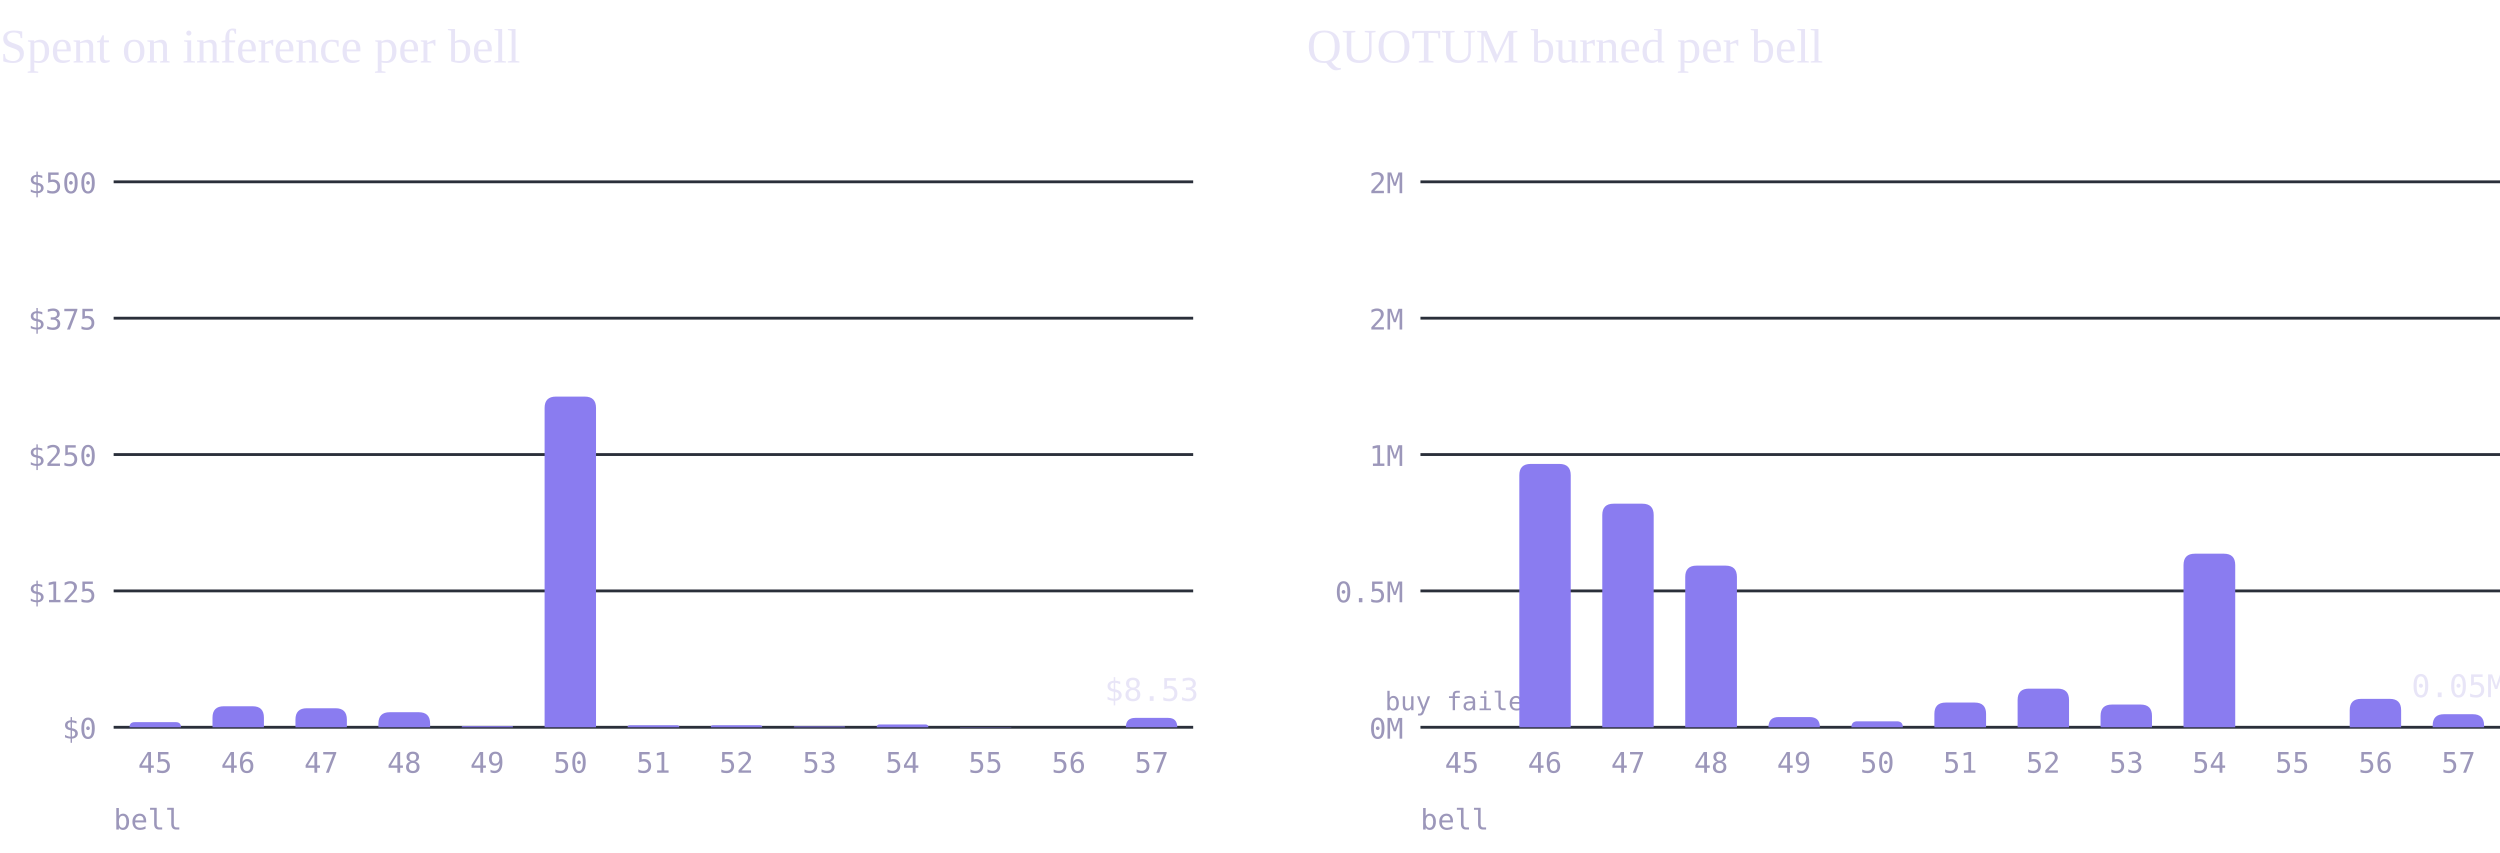
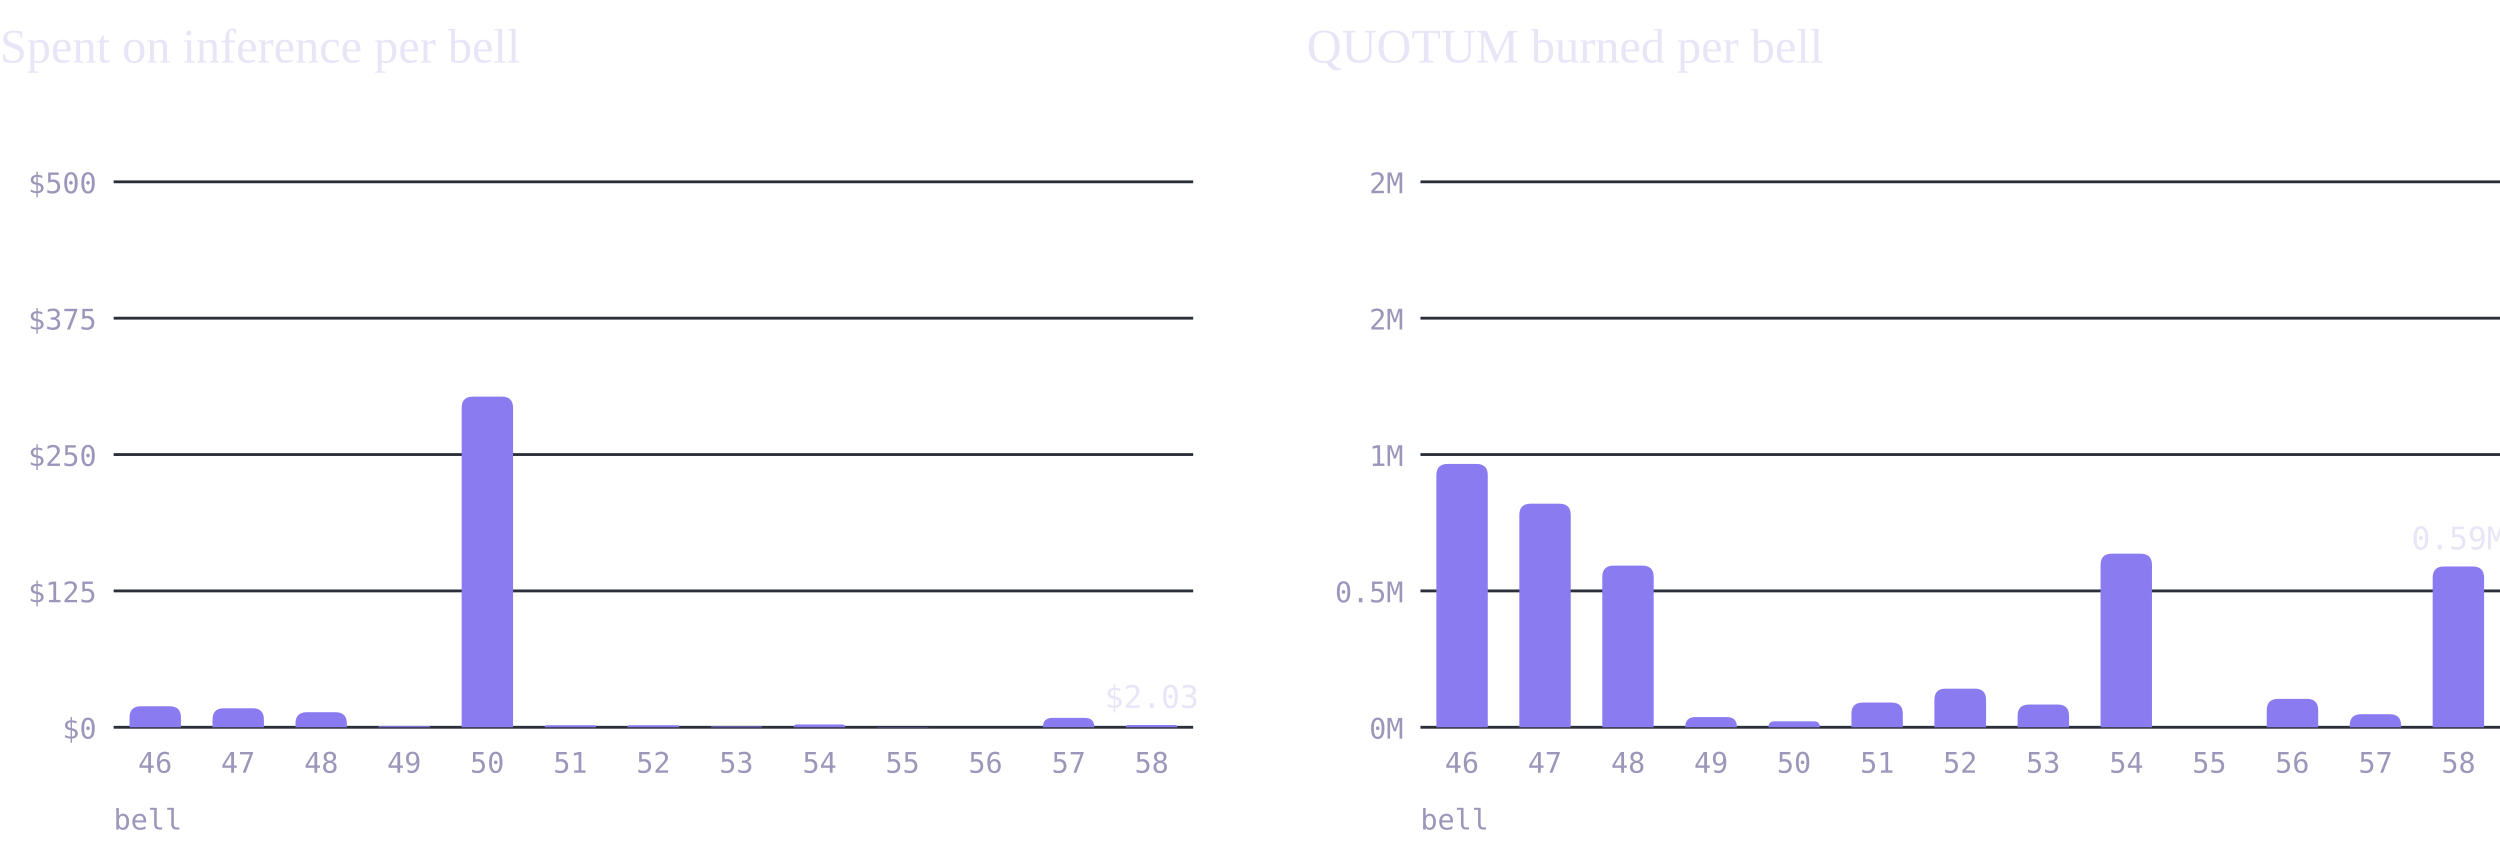
- <svg xmlns="http://www.w3.org/2000/svg" viewBox="0 0 880 300" width="880" height="300" role="img" aria-label="quotum bells 1 to 57: inference spent and QUOTUM burned per bell">
+ <svg xmlns="http://www.w3.org/2000/svg" viewBox="0 0 880 300" width="880" height="300" role="img" aria-label="quotum bells 1 to 58: inference spent and QUOTUM burned per bell">
  <text x="0" y="22" font-family="Georgia,'Times New Roman',serif" font-size="17" fill="#e8e5f7">Spent on inference per bell</text>
  <line x1="40" x2="420" y1="256.0" y2="256.0" stroke="#2a2f3a" stroke-width="1" />
  <text x="34" y="260.0" text-anchor="end" font-family="ui-monospace,SFMono-Regular,Menlo,monospace" font-size="10" fill="#9c97ba">$0</text>
  <line x1="40" x2="420" y1="208.0" y2="208.0" stroke="#2a2f3a" stroke-width="1" />
  <text x="34" y="212.0" text-anchor="end" font-family="ui-monospace,SFMono-Regular,Menlo,monospace" font-size="10" fill="#9c97ba">$125</text>
  <line x1="40" x2="420" y1="160.0" y2="160.0" stroke="#2a2f3a" stroke-width="1" />
  <text x="34" y="164.0" text-anchor="end" font-family="ui-monospace,SFMono-Regular,Menlo,monospace" font-size="10" fill="#9c97ba">$250</text>
  <line x1="40" x2="420" y1="112.0" y2="112.0" stroke="#2a2f3a" stroke-width="1" />
  <text x="34" y="116.0" text-anchor="end" font-family="ui-monospace,SFMono-Regular,Menlo,monospace" font-size="10" fill="#9c97ba">$375</text>
  <line x1="40" x2="420" y1="64.0" y2="64.0" stroke="#2a2f3a" stroke-width="1" />
  <text x="34" y="68.0" text-anchor="end" font-family="ui-monospace,SFMono-Regular,Menlo,monospace" font-size="10" fill="#9c97ba">$500</text>
-   <path d="M45.6,256.0 V256.0 Q45.6,254.2 47.4,254.2 H61.9 Q63.7,254.2 63.7,256.0 V256.0 Z" fill="#8a7cf0" />
-   <text x="54.6" y="272" text-anchor="middle" font-family="ui-monospace,SFMono-Regular,Menlo,monospace" font-size="10" fill="#9c97ba">45</text>
-   <path d="M74.8,256.0 V252.6 Q74.8,248.6 78.8,248.6 H88.9 Q92.9,248.6 92.9,252.6 V256.0 Z" fill="#8a7cf0" />
-   <text x="83.8" y="272" text-anchor="middle" font-family="ui-monospace,SFMono-Regular,Menlo,monospace" font-size="10" fill="#9c97ba">46</text>
-   <path d="M104.0,256.0 V253.3 Q104.0,249.3 108.0,249.3 H118.1 Q122.1,249.3 122.1,253.3 V256.0 Z" fill="#8a7cf0" />
-   <text x="113.1" y="272" text-anchor="middle" font-family="ui-monospace,SFMono-Regular,Menlo,monospace" font-size="10" fill="#9c97ba">47</text>
-   <path d="M133.2,256.0 V254.7 Q133.2,250.7 137.2,250.7 H147.4 Q151.4,250.7 151.4,254.7 V256.0 Z" fill="#8a7cf0" />
-   <text x="142.3" y="272" text-anchor="middle" font-family="ui-monospace,SFMono-Regular,Menlo,monospace" font-size="10" fill="#9c97ba">48</text>
-   <path d="M162.5,256.0 V256.0 Q162.5,255.6 162.9,255.6 H180.2 Q180.6,255.6 180.6,256.0 V256.0 Z" fill="#8a7cf0" />
-   <text x="171.5" y="272" text-anchor="middle" font-family="ui-monospace,SFMono-Regular,Menlo,monospace" font-size="10" fill="#9c97ba">49</text>
-   <path d="M191.7,256.0 V143.6 Q191.7,139.6 195.7,139.6 H205.8 Q209.8,139.6 209.8,143.6 V256.0 Z" fill="#8a7cf0" />
-   <text x="200.8" y="272" text-anchor="middle" font-family="ui-monospace,SFMono-Regular,Menlo,monospace" font-size="10" fill="#9c97ba">50</text>
+   <path d="M45.6,256.0 V252.6 Q45.6,248.6 49.6,248.6 H59.7 Q63.7,248.6 63.7,252.6 V256.0 Z" fill="#8a7cf0" />
+   <text x="54.6" y="272" text-anchor="middle" font-family="ui-monospace,SFMono-Regular,Menlo,monospace" font-size="10" fill="#9c97ba">46</text>
+   <path d="M74.8,256.0 V253.3 Q74.8,249.3 78.8,249.3 H88.9 Q92.9,249.3 92.9,253.3 V256.0 Z" fill="#8a7cf0" />
+   <text x="83.8" y="272" text-anchor="middle" font-family="ui-monospace,SFMono-Regular,Menlo,monospace" font-size="10" fill="#9c97ba">47</text>
+   <path d="M104.0,256.0 V254.7 Q104.0,250.7 108.0,250.7 H118.1 Q122.1,250.7 122.1,254.7 V256.0 Z" fill="#8a7cf0" />
+   <text x="113.1" y="272" text-anchor="middle" font-family="ui-monospace,SFMono-Regular,Menlo,monospace" font-size="10" fill="#9c97ba">48</text>
+   <path d="M133.2,256.0 V256.0 Q133.2,255.6 133.6,255.6 H151.0 Q151.4,255.6 151.4,256.0 V256.0 Z" fill="#8a7cf0" />
+   <text x="142.3" y="272" text-anchor="middle" font-family="ui-monospace,SFMono-Regular,Menlo,monospace" font-size="10" fill="#9c97ba">49</text>
+   <path d="M162.5,256.0 V143.6 Q162.5,139.6 166.5,139.6 H176.6 Q180.6,139.6 180.6,143.6 V256.0 Z" fill="#8a7cf0" />
+   <text x="171.5" y="272" text-anchor="middle" font-family="ui-monospace,SFMono-Regular,Menlo,monospace" font-size="10" fill="#9c97ba">50</text>
+   <path d="M191.7,256.0 V256.0 Q191.7,255.3 192.4,255.3 H209.2 Q209.8,255.3 209.8,256.0 V256.0 Z" fill="#8a7cf0" />
+   <text x="200.8" y="272" text-anchor="middle" font-family="ui-monospace,SFMono-Regular,Menlo,monospace" font-size="10" fill="#9c97ba">51</text>
  <path d="M220.9,256.0 V256.0 Q220.9,255.3 221.6,255.3 H238.4 Q239.1,255.3 239.1,256.0 V256.0 Z" fill="#8a7cf0" />
-   <text x="230.0" y="272" text-anchor="middle" font-family="ui-monospace,SFMono-Regular,Menlo,monospace" font-size="10" fill="#9c97ba">51</text>
-   <path d="M250.2,256.0 V256.0 Q250.2,255.3 250.9,255.3 H267.6 Q268.3,255.3 268.3,256.0 V256.0 Z" fill="#8a7cf0" />
-   <text x="259.2" y="272" text-anchor="middle" font-family="ui-monospace,SFMono-Regular,Menlo,monospace" font-size="10" fill="#9c97ba">52</text>
-   <path d="M279.4,256.0 V256.0 Q279.4,255.7 279.7,255.7 H297.2 Q297.5,255.7 297.5,256.0 V256.0 Z" fill="#8a7cf0" />
-   <text x="288.5" y="272" text-anchor="middle" font-family="ui-monospace,SFMono-Regular,Menlo,monospace" font-size="10" fill="#9c97ba">53</text>
-   <path d="M308.6,256.0 V256.0 Q308.6,255.0 309.7,255.0 H325.7 Q326.8,255.0 326.8,256.0 V256.0 Z" fill="#8a7cf0" />
-   <text x="317.7" y="272" text-anchor="middle" font-family="ui-monospace,SFMono-Regular,Menlo,monospace" font-size="10" fill="#9c97ba">54</text>
-   <path d="M337.9,256.0 V256.0 Q337.9,255.9 338.0,255.9 H355.9 Q356.0,255.9 356.0,256.0 V256.0 Z" fill="#8a7cf0" />
-   <text x="346.9" y="272" text-anchor="middle" font-family="ui-monospace,SFMono-Regular,Menlo,monospace" font-size="10" fill="#9c97ba">55</text>
-   <path d="M367.1,256.0 V256.0 Q367.1,256.0 367.1,256.0 H385.2 Q385.2,256.0 385.2,256.0 V256.0 Z" fill="#8a7cf0" />
-   <text x="376.2" y="272" text-anchor="middle" font-family="ui-monospace,SFMono-Regular,Menlo,monospace" font-size="10" fill="#9c97ba">56</text>
-   <path d="M396.3,256.0 V256.0 Q396.3,252.7 399.6,252.7 H411.2 Q414.4,252.7 414.4,256.0 V256.0 Z" fill="#8a7cf0" />
-   <text x="405.4" y="272" text-anchor="middle" font-family="ui-monospace,SFMono-Regular,Menlo,monospace" font-size="10" fill="#9c97ba">57</text>
-   <text x="405.4" y="246.7" text-anchor="middle" font-family="ui-monospace,SFMono-Regular,Menlo,monospace" font-size="11" fill="#e8e5f7">$8.53</text>
+   <text x="230.0" y="272" text-anchor="middle" font-family="ui-monospace,SFMono-Regular,Menlo,monospace" font-size="10" fill="#9c97ba">52</text>
+   <path d="M250.2,256.0 V256.0 Q250.2,255.7 250.5,255.7 H268.0 Q268.3,255.7 268.3,256.0 V256.0 Z" fill="#8a7cf0" />
+   <text x="259.2" y="272" text-anchor="middle" font-family="ui-monospace,SFMono-Regular,Menlo,monospace" font-size="10" fill="#9c97ba">53</text>
+   <path d="M279.4,256.0 V256.0 Q279.4,255.0 280.4,255.0 H296.5 Q297.5,255.0 297.5,256.0 V256.0 Z" fill="#8a7cf0" />
+   <text x="288.5" y="272" text-anchor="middle" font-family="ui-monospace,SFMono-Regular,Menlo,monospace" font-size="10" fill="#9c97ba">54</text>
+   <path d="M308.6,256.0 V256.0 Q308.6,255.9 308.8,255.9 H326.6 Q326.8,255.9 326.8,256.0 V256.0 Z" fill="#8a7cf0" />
+   <text x="317.7" y="272" text-anchor="middle" font-family="ui-monospace,SFMono-Regular,Menlo,monospace" font-size="10" fill="#9c97ba">55</text>
+   <path d="M337.9,256.0 V256.0 Q337.9,256.0 337.9,256.0 H356.0 Q356.0,256.0 356.0,256.0 V256.0 Z" fill="#8a7cf0" />
+   <text x="346.9" y="272" text-anchor="middle" font-family="ui-monospace,SFMono-Regular,Menlo,monospace" font-size="10" fill="#9c97ba">56</text>
+   <path d="M367.1,256.0 V256.0 Q367.1,252.7 370.4,252.7 H381.9 Q385.2,252.7 385.2,256.0 V256.0 Z" fill="#8a7cf0" />
+   <text x="376.2" y="272" text-anchor="middle" font-family="ui-monospace,SFMono-Regular,Menlo,monospace" font-size="10" fill="#9c97ba">57</text>
+   <path d="M396.3,256.0 V256.0 Q396.3,255.2 397.1,255.2 H413.7 Q414.4,255.2 414.4,256.0 V256.0 Z" fill="#8a7cf0" />
+   <text x="405.4" y="272" text-anchor="middle" font-family="ui-monospace,SFMono-Regular,Menlo,monospace" font-size="10" fill="#9c97ba">58</text>
+   <text x="405.4" y="249.2" text-anchor="middle" font-family="ui-monospace,SFMono-Regular,Menlo,monospace" font-size="11" fill="#e8e5f7">$2.03</text>
  <text x="40" y="292" font-family="ui-monospace,SFMono-Regular,Menlo,monospace" font-size="10" fill="#9c97ba">bell</text>
  <text x="460" y="22" font-family="Georgia,'Times New Roman',serif" font-size="17" fill="#e8e5f7">QUOTUM burned per bell</text>
  <line x1="500" x2="880" y1="256.0" y2="256.0" stroke="#2a2f3a" stroke-width="1" />
  <text x="494" y="260.0" text-anchor="end" font-family="ui-monospace,SFMono-Regular,Menlo,monospace" font-size="10" fill="#9c97ba">0M</text>
  <line x1="500" x2="880" y1="208.0" y2="208.0" stroke="#2a2f3a" stroke-width="1" />
  <text x="494" y="212.0" text-anchor="end" font-family="ui-monospace,SFMono-Regular,Menlo,monospace" font-size="10" fill="#9c97ba">0.5M</text>
  <line x1="500" x2="880" y1="160.0" y2="160.0" stroke="#2a2f3a" stroke-width="1" />
  <text x="494" y="164.0" text-anchor="end" font-family="ui-monospace,SFMono-Regular,Menlo,monospace" font-size="10" fill="#9c97ba">1M</text>
  <line x1="500" x2="880" y1="112.0" y2="112.0" stroke="#2a2f3a" stroke-width="1" />
  <text x="494" y="116.0" text-anchor="end" font-family="ui-monospace,SFMono-Regular,Menlo,monospace" font-size="10" fill="#9c97ba">2M</text>
  <line x1="500" x2="880" y1="64.0" y2="64.0" stroke="#2a2f3a" stroke-width="1" />
  <text x="494" y="68.0" text-anchor="end" font-family="ui-monospace,SFMono-Regular,Menlo,monospace" font-size="10" fill="#9c97ba">2M</text>
-   <text x="514.6" y="272" text-anchor="middle" font-family="ui-monospace,SFMono-Regular,Menlo,monospace" font-size="10" fill="#9c97ba">45</text>
-   <text x="514.6" y="250" text-anchor="middle" font-family="ui-monospace,SFMono-Regular,Menlo,monospace" font-size="9" fill="#9c97ba">buy failed</text>
-   <path d="M534.8,256.0 V167.3 Q534.8,163.3 538.8,163.3 H548.9 Q552.9,163.3 552.9,167.3 V256.0 Z" fill="#8a7cf0" />
-   <text x="543.8" y="272" text-anchor="middle" font-family="ui-monospace,SFMono-Regular,Menlo,monospace" font-size="10" fill="#9c97ba">46</text>
-   <path d="M564.0,256.0 V181.3 Q564.0,177.3 568.0,177.3 H578.1 Q582.1,177.3 582.1,181.3 V256.0 Z" fill="#8a7cf0" />
-   <text x="573.1" y="272" text-anchor="middle" font-family="ui-monospace,SFMono-Regular,Menlo,monospace" font-size="10" fill="#9c97ba">47</text>
-   <path d="M593.2,256.0 V203.1 Q593.2,199.1 597.2,199.1 H607.4 Q611.4,199.1 611.4,203.1 V256.0 Z" fill="#8a7cf0" />
-   <text x="602.3" y="272" text-anchor="middle" font-family="ui-monospace,SFMono-Regular,Menlo,monospace" font-size="10" fill="#9c97ba">48</text>
-   <path d="M622.5,256.0 V256.0 Q622.5,252.4 626.1,252.4 H637.0 Q640.6,252.4 640.6,256.0 V256.0 Z" fill="#8a7cf0" />
-   <text x="631.5" y="272" text-anchor="middle" font-family="ui-monospace,SFMono-Regular,Menlo,monospace" font-size="10" fill="#9c97ba">49</text>
-   <path d="M651.7,256.0 V256.0 Q651.7,253.9 653.8,253.9 H667.7 Q669.8,253.9 669.8,256.0 V256.0 Z" fill="#8a7cf0" />
-   <text x="660.8" y="272" text-anchor="middle" font-family="ui-monospace,SFMono-Regular,Menlo,monospace" font-size="10" fill="#9c97ba">50</text>
-   <path d="M680.9,256.0 V251.3 Q680.9,247.3 684.9,247.3 H695.1 Q699.1,247.3 699.1,251.3 V256.0 Z" fill="#8a7cf0" />
-   <text x="690.0" y="272" text-anchor="middle" font-family="ui-monospace,SFMono-Regular,Menlo,monospace" font-size="10" fill="#9c97ba">51</text>
-   <path d="M710.2,256.0 V246.4 Q710.2,242.4 714.2,242.4 H724.3 Q728.3,242.4 728.3,246.4 V256.0 Z" fill="#8a7cf0" />
-   <text x="719.2" y="272" text-anchor="middle" font-family="ui-monospace,SFMono-Regular,Menlo,monospace" font-size="10" fill="#9c97ba">52</text>
-   <path d="M739.4,256.0 V252.0 Q739.4,248.0 743.4,248.0 H753.5 Q757.5,248.0 757.5,252.0 V256.0 Z" fill="#8a7cf0" />
-   <text x="748.5" y="272" text-anchor="middle" font-family="ui-monospace,SFMono-Regular,Menlo,monospace" font-size="10" fill="#9c97ba">53</text>
-   <path d="M768.6,256.0 V198.9 Q768.6,194.9 772.6,194.9 H782.8 Q786.8,194.9 786.8,198.9 V256.0 Z" fill="#8a7cf0" />
-   <text x="777.7" y="272" text-anchor="middle" font-family="ui-monospace,SFMono-Regular,Menlo,monospace" font-size="10" fill="#9c97ba">54</text>
-   <text x="806.9" y="272" text-anchor="middle" font-family="ui-monospace,SFMono-Regular,Menlo,monospace" font-size="10" fill="#9c97ba">55</text>
-   <path d="M827.1,256.0 V250.0 Q827.1,246.0 831.1,246.0 H841.2 Q845.2,246.0 845.2,250.0 V256.0 Z" fill="#8a7cf0" />
-   <text x="836.2" y="272" text-anchor="middle" font-family="ui-monospace,SFMono-Regular,Menlo,monospace" font-size="10" fill="#9c97ba">56</text>
-   <path d="M856.3,256.0 V255.4 Q856.3,251.4 860.3,251.4 H870.4 Q874.4,251.4 874.4,255.4 V256.0 Z" fill="#8a7cf0" />
-   <text x="865.4" y="272" text-anchor="middle" font-family="ui-monospace,SFMono-Regular,Menlo,monospace" font-size="10" fill="#9c97ba">57</text>
-   <text x="865.4" y="245.4" text-anchor="middle" font-family="ui-monospace,SFMono-Regular,Menlo,monospace" font-size="11" fill="#e8e5f7">0.05M</text>
+   <path d="M505.6,256.0 V167.3 Q505.6,163.3 509.6,163.3 H519.7 Q523.7,163.3 523.7,167.3 V256.0 Z" fill="#8a7cf0" />
+   <text x="514.6" y="272" text-anchor="middle" font-family="ui-monospace,SFMono-Regular,Menlo,monospace" font-size="10" fill="#9c97ba">46</text>
+   <path d="M534.8,256.0 V181.3 Q534.8,177.3 538.8,177.3 H548.9 Q552.9,177.3 552.9,181.3 V256.0 Z" fill="#8a7cf0" />
+   <text x="543.8" y="272" text-anchor="middle" font-family="ui-monospace,SFMono-Regular,Menlo,monospace" font-size="10" fill="#9c97ba">47</text>
+   <path d="M564.0,256.0 V203.1 Q564.0,199.1 568.0,199.1 H578.1 Q582.1,199.1 582.1,203.1 V256.0 Z" fill="#8a7cf0" />
+   <text x="573.1" y="272" text-anchor="middle" font-family="ui-monospace,SFMono-Regular,Menlo,monospace" font-size="10" fill="#9c97ba">48</text>
+   <path d="M593.2,256.0 V256.0 Q593.2,252.4 596.8,252.4 H607.8 Q611.4,252.4 611.4,256.0 V256.0 Z" fill="#8a7cf0" />
+   <text x="602.3" y="272" text-anchor="middle" font-family="ui-monospace,SFMono-Regular,Menlo,monospace" font-size="10" fill="#9c97ba">49</text>
+   <path d="M622.5,256.0 V256.0 Q622.5,253.9 624.6,253.9 H638.5 Q640.6,253.9 640.6,256.0 V256.0 Z" fill="#8a7cf0" />
+   <text x="631.5" y="272" text-anchor="middle" font-family="ui-monospace,SFMono-Regular,Menlo,monospace" font-size="10" fill="#9c97ba">50</text>
+   <path d="M651.7,256.0 V251.3 Q651.7,247.3 655.7,247.3 H665.8 Q669.8,247.3 669.8,251.3 V256.0 Z" fill="#8a7cf0" />
+   <text x="660.8" y="272" text-anchor="middle" font-family="ui-monospace,SFMono-Regular,Menlo,monospace" font-size="10" fill="#9c97ba">51</text>
+   <path d="M680.9,256.0 V246.4 Q680.9,242.4 684.9,242.4 H695.1 Q699.1,242.4 699.1,246.4 V256.0 Z" fill="#8a7cf0" />
+   <text x="690.0" y="272" text-anchor="middle" font-family="ui-monospace,SFMono-Regular,Menlo,monospace" font-size="10" fill="#9c97ba">52</text>
+   <path d="M710.2,256.0 V252.0 Q710.2,248.0 714.2,248.0 H724.3 Q728.3,248.0 728.3,252.0 V256.0 Z" fill="#8a7cf0" />
+   <text x="719.2" y="272" text-anchor="middle" font-family="ui-monospace,SFMono-Regular,Menlo,monospace" font-size="10" fill="#9c97ba">53</text>
+   <path d="M739.4,256.0 V198.9 Q739.4,194.9 743.4,194.9 H753.5 Q757.5,194.9 757.5,198.9 V256.0 Z" fill="#8a7cf0" />
+   <text x="748.5" y="272" text-anchor="middle" font-family="ui-monospace,SFMono-Regular,Menlo,monospace" font-size="10" fill="#9c97ba">54</text>
+   <text x="777.7" y="272" text-anchor="middle" font-family="ui-monospace,SFMono-Regular,Menlo,monospace" font-size="10" fill="#9c97ba">55</text>
+   <path d="M797.9,256.0 V250.0 Q797.9,246.0 801.9,246.0 H812.0 Q816.0,246.0 816.0,250.0 V256.0 Z" fill="#8a7cf0" />
+   <text x="806.9" y="272" text-anchor="middle" font-family="ui-monospace,SFMono-Regular,Menlo,monospace" font-size="10" fill="#9c97ba">56</text>
+   <path d="M827.1,256.0 V255.4 Q827.1,251.4 831.1,251.4 H841.2 Q845.2,251.4 845.2,255.4 V256.0 Z" fill="#8a7cf0" />
+   <text x="836.2" y="272" text-anchor="middle" font-family="ui-monospace,SFMono-Regular,Menlo,monospace" font-size="10" fill="#9c97ba">57</text>
+   <path d="M856.3,256.0 V203.4 Q856.3,199.4 860.3,199.4 H870.4 Q874.4,199.4 874.4,203.4 V256.0 Z" fill="#8a7cf0" />
+   <text x="865.4" y="272" text-anchor="middle" font-family="ui-monospace,SFMono-Regular,Menlo,monospace" font-size="10" fill="#9c97ba">58</text>
+   <text x="865.4" y="193.4" text-anchor="middle" font-family="ui-monospace,SFMono-Regular,Menlo,monospace" font-size="11" fill="#e8e5f7">0.59M</text>
  <text x="500" y="292" font-family="ui-monospace,SFMono-Regular,Menlo,monospace" font-size="10" fill="#9c97ba">bell</text>
</svg>
